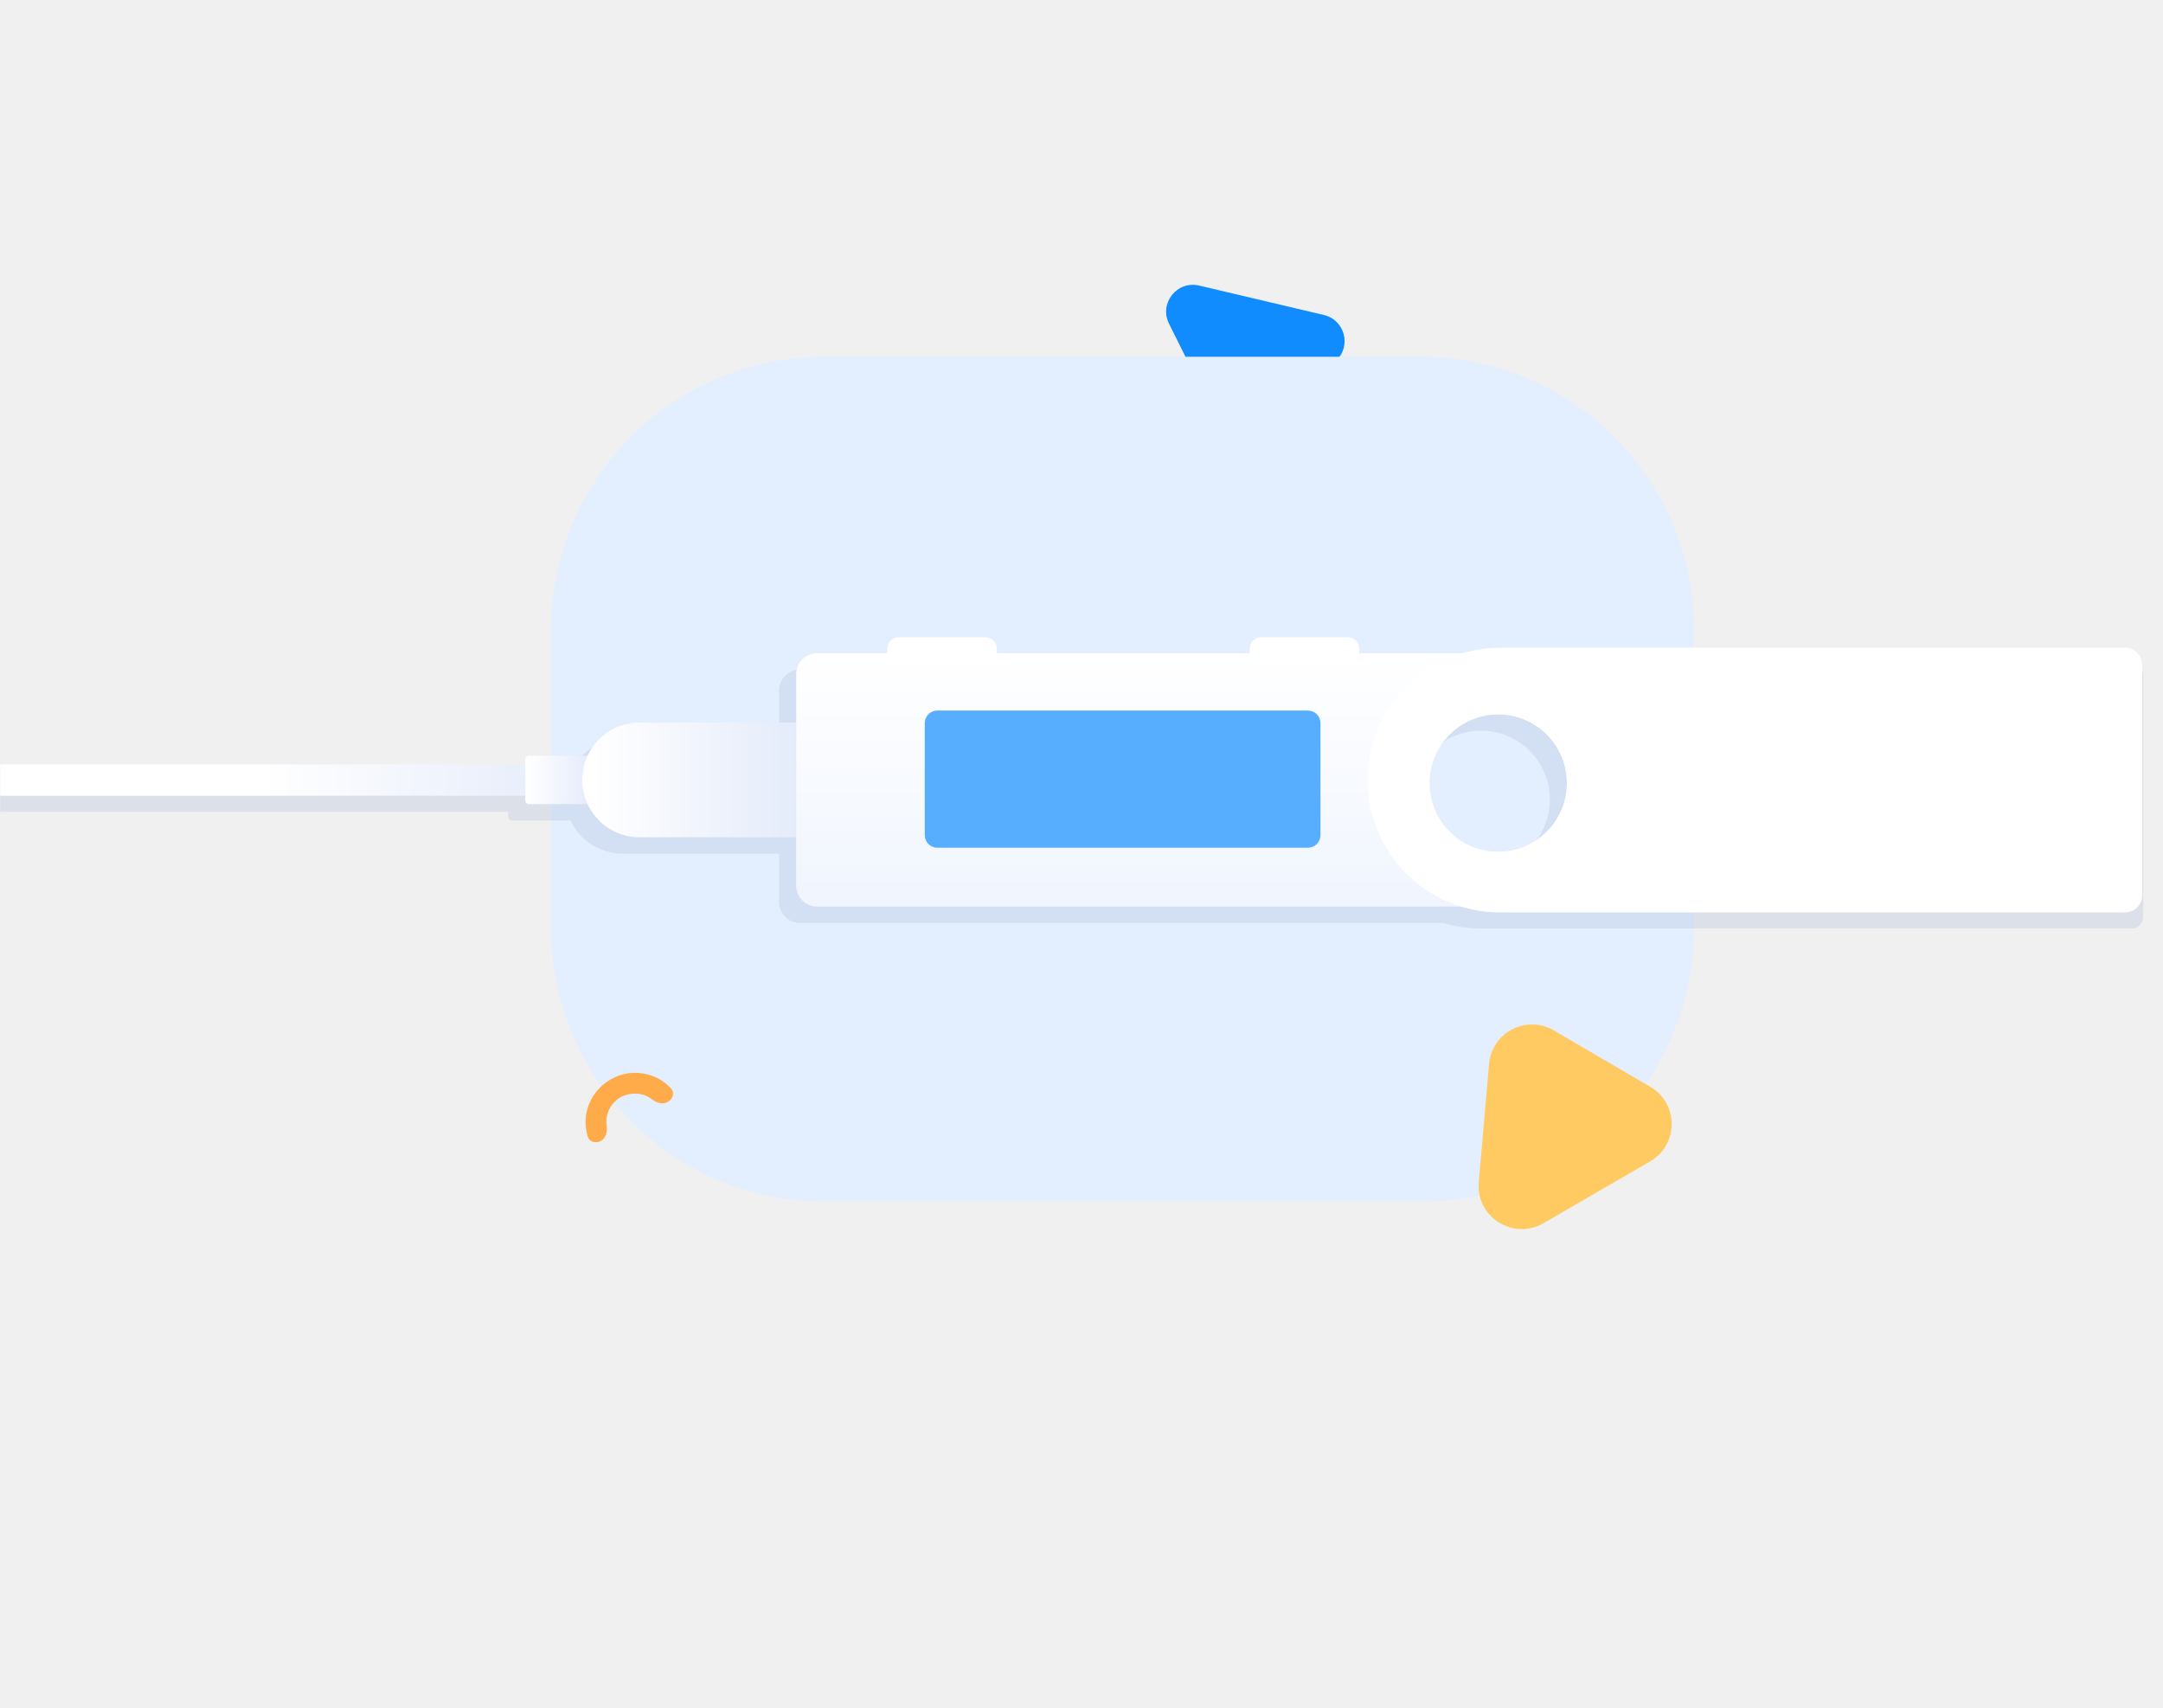
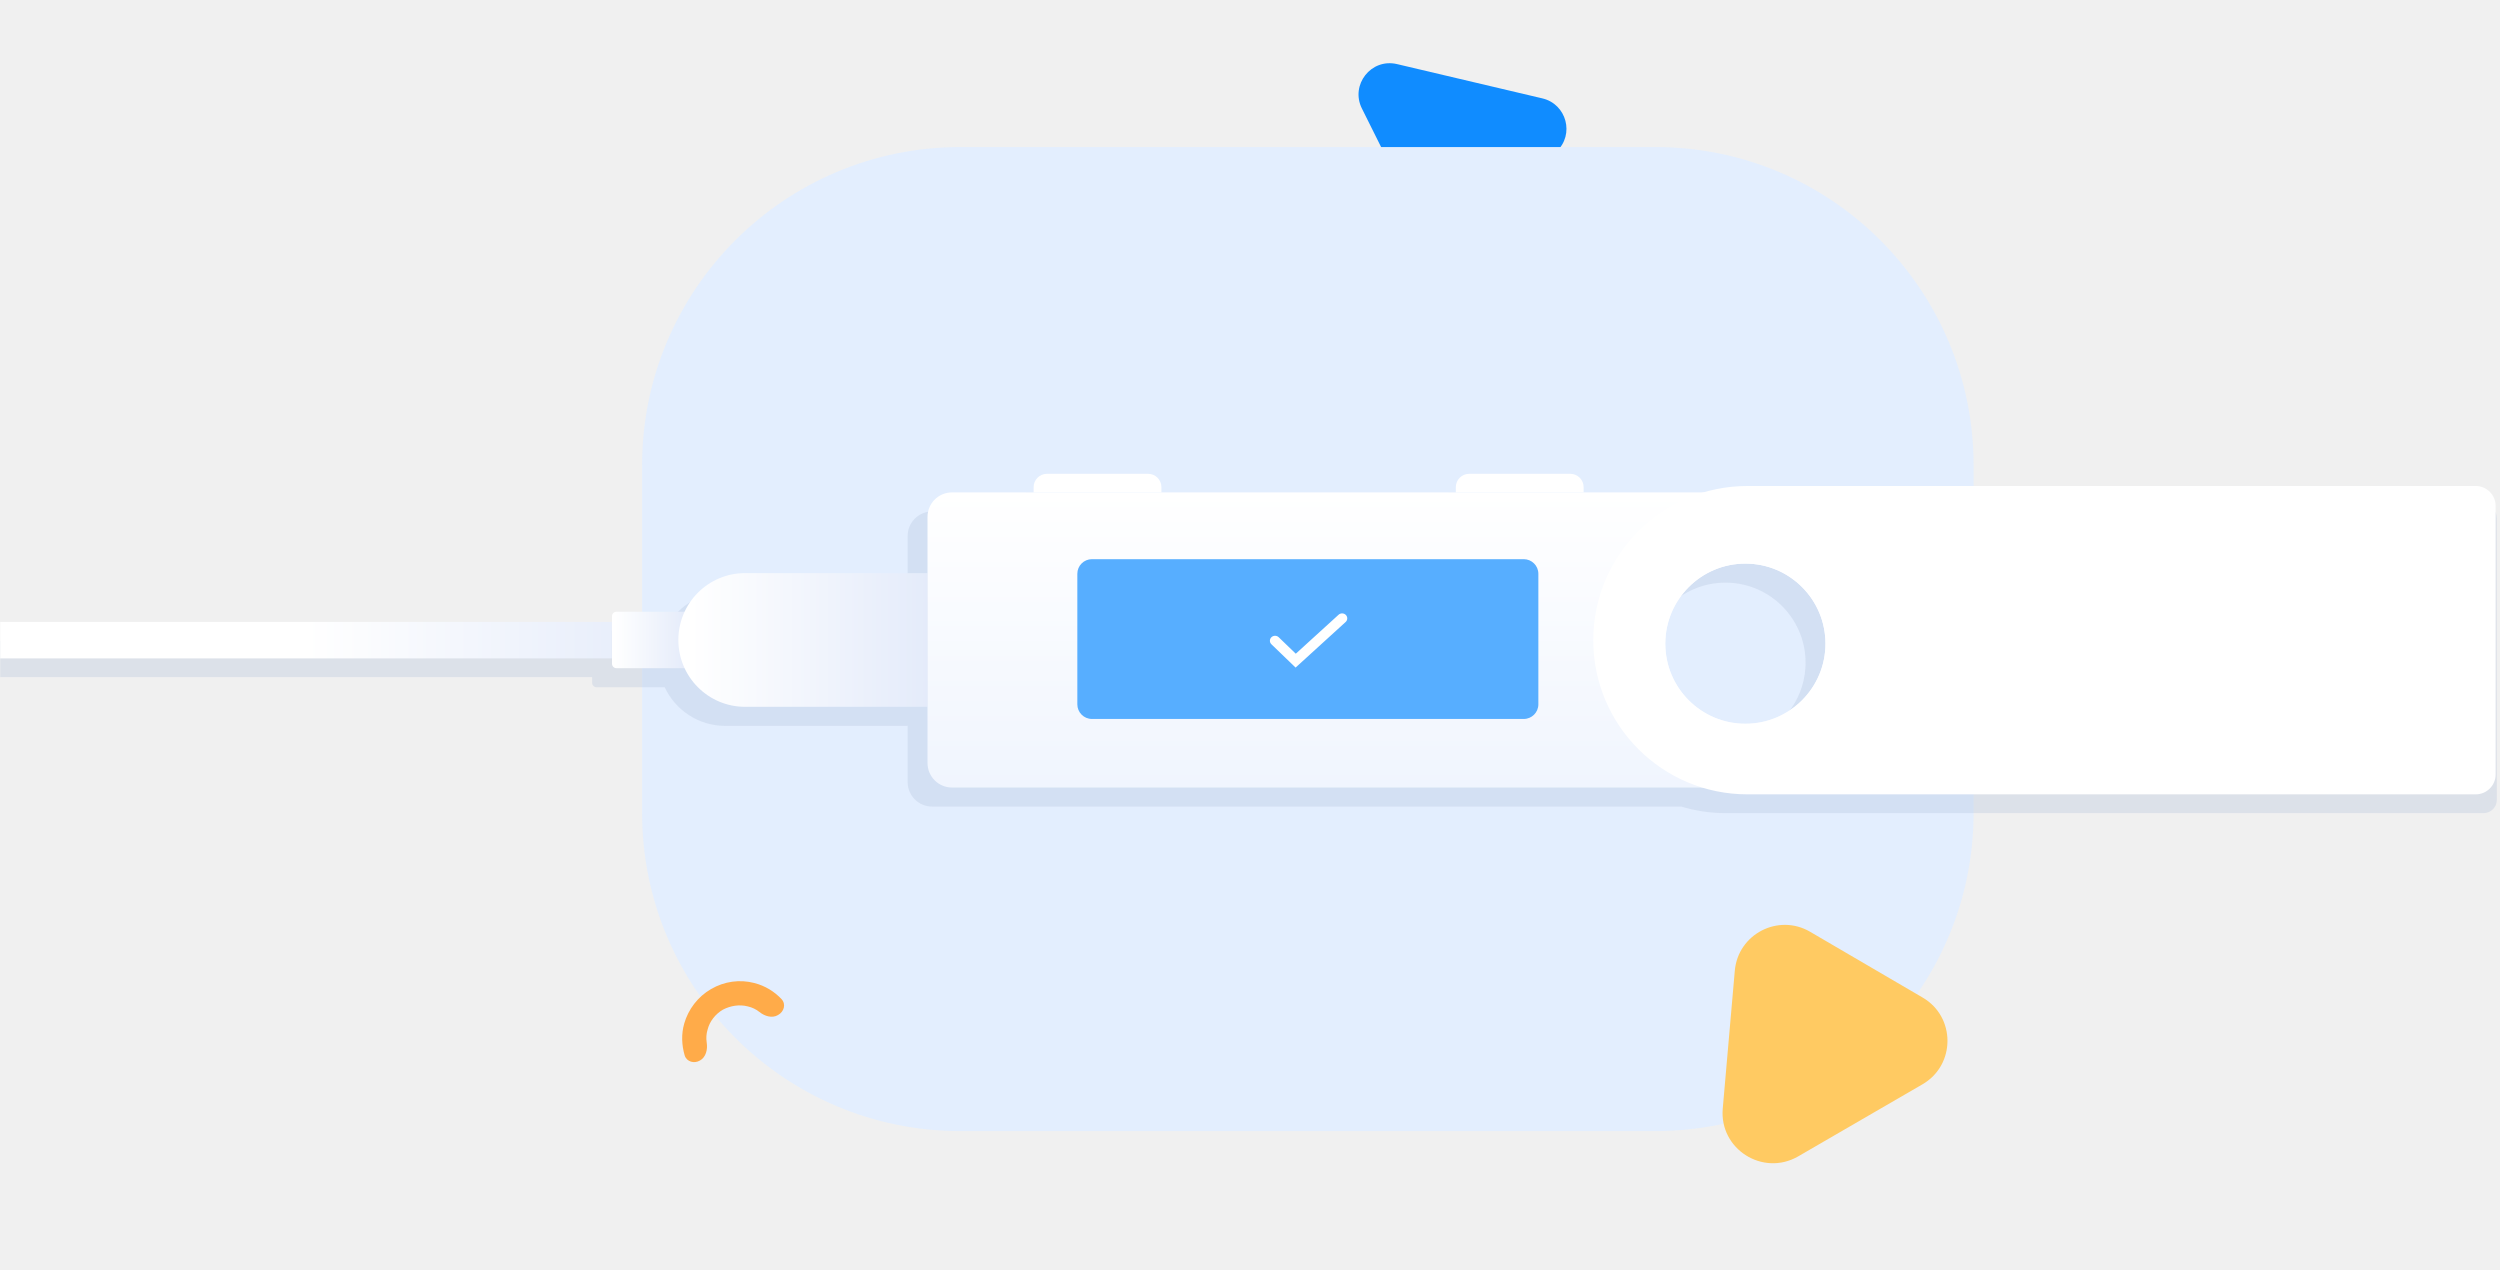
- <svg xmlns="http://www.w3.org/2000/svg" width="760" height="600" viewBox="0 0 760 600" fill="none">
-   <path d="M465.162 110.667C472.478 112.385 474.973 121.574 469.439 126.701L442.931 151.294C438.315 155.551 430.928 154.249 428.129 148.599L410.738 113.701C407.203 106.6 413.503 98.483 421.353 100.334L465.162 110.667Z" fill="#108CFF" />
-   <rect x="193.656" y="125.348" width="401.581" height="296.791" rx="96" fill="#E3EEFE" />
-   <path d="M211.152 400.826C209.386 401.885 207.094 401.254 206.495 399.292C205.603 396.236 205.444 392.912 206.351 389.74C207.599 385.38 210.468 381.609 214.46 379.295C218.452 376.981 223.106 376.32 227.517 377.481C230.738 378.301 233.546 380.038 235.694 382.317C237.126 383.837 236.496 386.129 234.643 387.137C232.877 388.196 230.635 387.479 229.053 386.22C228.027 385.396 226.851 384.833 225.526 384.529C223.01 383.886 220.342 384.308 218.029 385.513C215.754 386.855 214.057 388.993 213.413 391.508C213.023 392.784 212.943 394.123 213.136 395.389C213.498 397.562 212.868 399.853 211.152 400.826Z" fill="#FFAB49" />
-   <path d="M579.763 408.062C589.877 402.246 589.877 387.665 579.848 381.85L545.966 362.043C536.358 356.396 524.137 362.718 523.21 373.843L519.586 415.31C518.49 427.531 531.638 435.875 542.258 429.806L579.763 408.062Z" fill="#FFCA62" />
-   <path opacity="0.3" fill-rule="evenodd" clip-rule="evenodd" d="M471.621 233.673V235.26H507.064C511.332 233.969 515.859 233.274 520.548 233.274L749.032 233.274C751.254 233.274 753.056 235.076 753.056 237.298V322.226C753.056 324.448 751.254 326.249 749.032 326.249L520.548 326.249C515.86 326.249 511.334 325.555 507.067 324.265H281.119C277.045 324.265 273.743 320.962 273.743 316.888V299.925H218.706C210.632 299.925 203.669 295.145 200.466 288.268C200.45 288.269 200.433 288.27 200.416 288.271C200.4 288.272 200.383 288.272 200.367 288.272H179.921C179.18 288.272 178.58 287.671 178.58 286.931L178.58 285.232H0.059V274.292H178.58L178.58 272.595C178.58 271.854 179.18 271.253 179.921 271.253H200.367C200.4 271.253 200.433 271.255 200.466 271.257C203.669 264.38 210.632 259.6 218.706 259.6H273.743V242.636C273.743 238.563 277.045 235.26 281.119 235.26H305.741V233.673C305.741 231.451 307.543 229.649 309.765 229.649H340.26C342.482 229.649 344.284 231.451 344.284 233.673V235.26H433.078V233.673C433.078 231.451 434.88 229.649 437.102 229.649H467.597C469.82 229.649 471.621 231.451 471.621 233.673ZM544.559 280.877C544.559 285.879 543.038 290.526 540.434 294.38C536.094 300.804 528.745 305.027 520.409 305.027C512.581 305.027 505.622 301.302 501.209 295.528C498.104 291.465 496.259 286.387 496.259 280.876C496.259 274.208 498.962 268.171 503.332 263.801C507.703 259.43 513.74 256.727 520.409 256.727C527.942 256.727 534.669 260.176 539.098 265.581C541.531 268.55 543.27 272.109 544.068 276.01C544.39 277.582 544.559 279.21 544.559 280.877Z" fill="#B0BFD9" />
-   <path d="M207.707 266.846C207.707 266.105 207.107 265.505 206.366 265.505H185.92C185.18 265.505 184.579 266.105 184.579 266.846V281.182C184.579 281.923 185.18 282.523 185.92 282.523H206.366C207.107 282.523 207.707 281.923 207.707 281.182V266.846Z" fill="url(#paint0_linear)" />
-   <path d="M279.742 253.852H224.706C213.595 253.852 204.589 262.903 204.589 274.014C204.589 285.125 213.595 294.177 224.706 294.177H279.742V253.852Z" fill="url(#paint1_linear)" />
-   <path d="M0.059 268.577H184.534V279.577H0.059V268.577Z" fill="url(#paint2_linear)" />
-   <path d="M439.078 229.512H477.621V227.925C477.621 225.702 475.819 223.901 473.597 223.901H443.102C440.88 223.901 439.078 225.702 439.078 227.925V229.512Z" fill="white" />
-   <path d="M311.74 229.512H350.283V227.925C350.283 225.702 348.481 223.901 346.259 223.901H315.764C313.542 223.901 311.74 225.702 311.74 227.925V229.512Z" fill="white" />
-   <path fill-rule="evenodd" clip-rule="evenodd" d="M287.119 229.512C283.045 229.512 279.742 232.814 279.742 236.888V311.14C279.742 315.214 283.045 318.516 287.119 318.516H565.625C569.699 318.516 573.001 315.214 573.001 311.14V236.888C573.001 232.814 569.699 229.512 565.625 229.512H287.119ZM526.409 299.279C539.747 299.279 550.559 288.466 550.559 275.129C550.559 261.791 539.747 250.979 526.409 250.979C513.071 250.979 502.259 261.791 502.259 275.129C502.259 288.466 513.071 299.279 526.409 299.279Z" fill="url(#paint3_linear)" />
-   <path fill-rule="evenodd" clip-rule="evenodd" d="M527.033 227.576C501.352 227.576 480.533 248.395 480.533 274.076C480.533 299.757 501.352 320.576 527.033 320.576H746.681C749.995 320.576 752.681 317.89 752.681 314.576V233.576C752.681 230.262 749.995 227.576 746.681 227.576H527.033ZM526.409 299.278C539.746 299.278 550.559 288.465 550.559 275.128C550.559 261.79 539.746 250.978 526.409 250.978C513.071 250.978 502.259 261.79 502.259 275.128C502.259 288.465 513.071 299.278 526.409 299.278Z" fill="white" />
-   <rect x="324.924" y="249.646" width="139.046" height="48.194" rx="4.412" fill="#57AEFF" />
+ <svg xmlns="http://www.w3.org/2000/svg" width="754" height="383" viewBox="0 0 754 383" fill="none">
+   <path d="M465.162 29.667C472.478 31.385 474.973 40.574 469.439 45.7L442.932 70.293C438.316 74.551 430.928 73.249 428.13 67.599L410.738 32.7C407.204 25.6 413.504 17.483 421.353 19.334L465.162 29.667Z" fill="#108CFF" />
+   <rect x="193.656" y="44.348" width="401.581" height="296.791" rx="96" fill="#E3EEFE" />
+   <path d="M211.151 319.826C209.385 320.885 207.093 320.254 206.494 318.292C205.603 315.236 205.444 311.912 206.351 308.74C207.598 304.38 210.468 300.609 214.46 298.295C218.452 295.981 223.106 295.32 227.516 296.481C230.738 297.301 233.546 299.038 235.694 301.317C237.126 302.837 236.495 305.129 234.643 306.137C232.877 307.196 230.635 306.479 229.053 305.22C228.027 304.396 226.851 303.833 225.525 303.529C223.01 302.886 220.342 303.308 218.029 304.513C215.753 305.855 214.057 307.993 213.413 310.508C213.023 311.784 212.943 313.123 213.135 314.389C213.498 316.562 212.867 318.853 211.151 319.826Z" fill="#FFAB49" />
+   <path d="M579.762 327.062C589.876 321.246 589.876 306.665 579.847 300.85L545.965 281.044C536.357 275.397 524.136 281.718 523.209 292.843L519.585 334.31C518.489 346.531 531.637 354.875 542.257 348.807L579.762 327.062Z" fill="#FFCA62" />
+   <path opacity="0.3" fill-rule="evenodd" clip-rule="evenodd" d="M471.621 152.672V154.259H507.064C511.331 152.968 515.858 152.274 520.547 152.274L749.032 152.274C751.254 152.274 753.055 154.075 753.055 156.297V241.225C753.055 243.447 751.254 245.249 749.032 245.249L520.547 245.249C515.859 245.249 511.333 244.555 507.066 243.264H281.119C277.045 243.264 273.742 239.961 273.742 235.888V218.924H218.706C210.632 218.924 203.669 214.144 200.466 207.267C200.449 207.269 200.433 207.27 200.416 207.27C200.399 207.271 200.383 207.271 200.366 207.271H179.921C179.18 207.271 178.58 206.671 178.58 205.93L178.58 204.231H0.058V193.292H178.58L178.58 191.594C178.58 190.853 179.18 190.253 179.921 190.253H200.366C200.4 190.253 200.433 190.254 200.466 190.256C203.669 183.379 210.632 178.599 218.706 178.599H273.742V161.636C273.742 157.562 277.045 154.259 281.119 154.259H305.741V152.672C305.741 150.45 307.542 148.649 309.764 148.649H340.26C342.482 148.649 344.283 150.45 344.283 152.672V154.259H433.078V152.672C433.078 150.45 434.879 148.649 437.101 148.649H467.597C469.819 148.649 471.621 150.45 471.621 152.672ZM544.558 199.877C544.558 204.878 543.038 209.525 540.434 213.379C536.094 219.803 528.744 224.026 520.408 224.026C512.58 224.026 505.622 220.302 501.209 214.528C498.103 210.464 496.258 205.386 496.258 199.876C496.259 193.207 498.962 187.17 503.332 182.8C507.702 178.43 513.74 175.727 520.408 175.727C527.941 175.727 534.669 179.176 539.098 184.581C541.53 187.549 543.269 191.108 544.068 195.01C544.39 196.582 544.558 198.209 544.558 199.877Z" fill="#B0BFD9" />
+   <path d="M207.707 185.846C207.707 185.105 207.107 184.504 206.366 184.504H185.921C185.18 184.504 184.58 185.105 184.58 185.846V200.182C184.58 200.922 185.18 201.523 185.921 201.523H206.366C207.107 201.523 207.707 200.922 207.707 200.182V185.846Z" fill="url(#paint0_linear)" />
+   <path d="M279.742 172.851H224.706C213.595 172.851 204.589 181.903 204.589 193.014V193.014C204.589 204.124 213.595 213.176 224.706 213.176H279.742V172.851Z" fill="url(#paint1_linear)" />
+   <path d="M0.058 187.577H184.533V198.577H0.058V187.577Z" fill="url(#paint2_linear)" />
+   <path d="M439.078 148.511H477.62V146.924C477.62 144.702 475.819 142.901 473.597 142.901H443.101C440.879 142.901 439.078 144.702 439.078 146.924V148.511Z" fill="white" />
+   <path d="M311.741 148.511H350.283V146.924C350.283 144.702 348.482 142.901 346.26 142.901H315.764C313.542 142.901 311.741 144.702 311.741 146.924V148.511Z" fill="white" />
+   <path fill-rule="evenodd" clip-rule="evenodd" d="M287.118 148.511C283.044 148.511 279.742 151.814 279.742 155.887V230.139C279.742 234.213 283.044 237.516 287.118 237.516H565.625C569.698 237.516 573.001 234.213 573.001 230.139V155.887C573.001 151.814 569.698 148.511 565.625 148.511H287.118ZM526.409 218.278C539.746 218.278 550.559 207.466 550.559 194.128C550.559 180.79 539.746 169.978 526.409 169.978C513.071 169.978 502.259 180.79 502.259 194.128C502.259 207.466 513.071 218.278 526.409 218.278Z" fill="url(#paint3_linear)" />
+   <path fill-rule="evenodd" clip-rule="evenodd" d="M527.033 146.576C501.352 146.576 480.533 167.395 480.533 193.076C480.533 218.757 501.352 239.576 527.033 239.576H746.681C749.995 239.576 752.681 236.89 752.681 233.576V152.576C752.681 149.262 749.995 146.576 746.681 146.576H527.033ZM526.409 218.278C539.746 218.278 550.559 207.465 550.559 194.128C550.559 180.79 539.746 169.977 526.409 169.977C513.071 169.977 502.258 180.79 502.258 194.128C502.258 207.465 513.071 218.278 526.409 218.278Z" fill="white" />
+   <rect x="324.923" y="168.645" width="139.046" height="48.194" rx="4.412" fill="#57AEFF" />
+   <path fill-rule="evenodd" clip-rule="evenodd" d="M405.909 185.47C406.499 186.072 406.47 187.022 405.846 187.591L390.747 201.341L383.456 194.311C382.848 193.725 382.848 192.775 383.456 192.189C384.063 191.604 385.048 191.604 385.655 192.189L390.809 197.159L403.71 185.409C404.334 184.841 405.319 184.868 405.909 185.47Z" fill="white" />
  <defs>
-     <linearGradient id="paint0_linear" x1="185.41" y1="272.843" x2="207.458" y2="272.843" gradientUnits="userSpaceOnUse">
+     <linearGradient id="paint0_linear" x1="185.411" y1="191.842" x2="207.459" y2="191.842" gradientUnits="userSpaceOnUse">
      <stop stop-color="white" />
      <stop offset="1" stop-color="#E4EBFA" />
    </linearGradient>
-     <linearGradient id="paint1_linear" x1="208.207" y1="276.58" x2="280.33" y2="276.58" gradientUnits="userSpaceOnUse">
+     <linearGradient id="paint1_linear" x1="208.207" y1="195.579" x2="280.33" y2="195.579" gradientUnits="userSpaceOnUse">
      <stop stop-color="white" />
      <stop offset="1" stop-color="#E4EBFA" />
    </linearGradient>
-     <linearGradient id="paint2_linear" x1="92.296" y1="268.577" x2="204.013" y2="268.577" gradientUnits="userSpaceOnUse">
+     <linearGradient id="paint2_linear" x1="92.296" y1="187.577" x2="204.012" y2="187.577" gradientUnits="userSpaceOnUse">
      <stop stop-color="white" />
      <stop offset="1" stop-color="#E4EBFA" />
    </linearGradient>
-     <linearGradient id="paint3_linear" x1="426.372" y1="229.512" x2="426.372" y2="319.325" gradientUnits="userSpaceOnUse">
+     <linearGradient id="paint3_linear" x1="426.371" y1="148.511" x2="426.371" y2="238.325" gradientUnits="userSpaceOnUse">
      <stop stop-color="white" />
      <stop offset="1" stop-color="#F0F5FE" />
    </linearGradient>
  </defs>
</svg>
